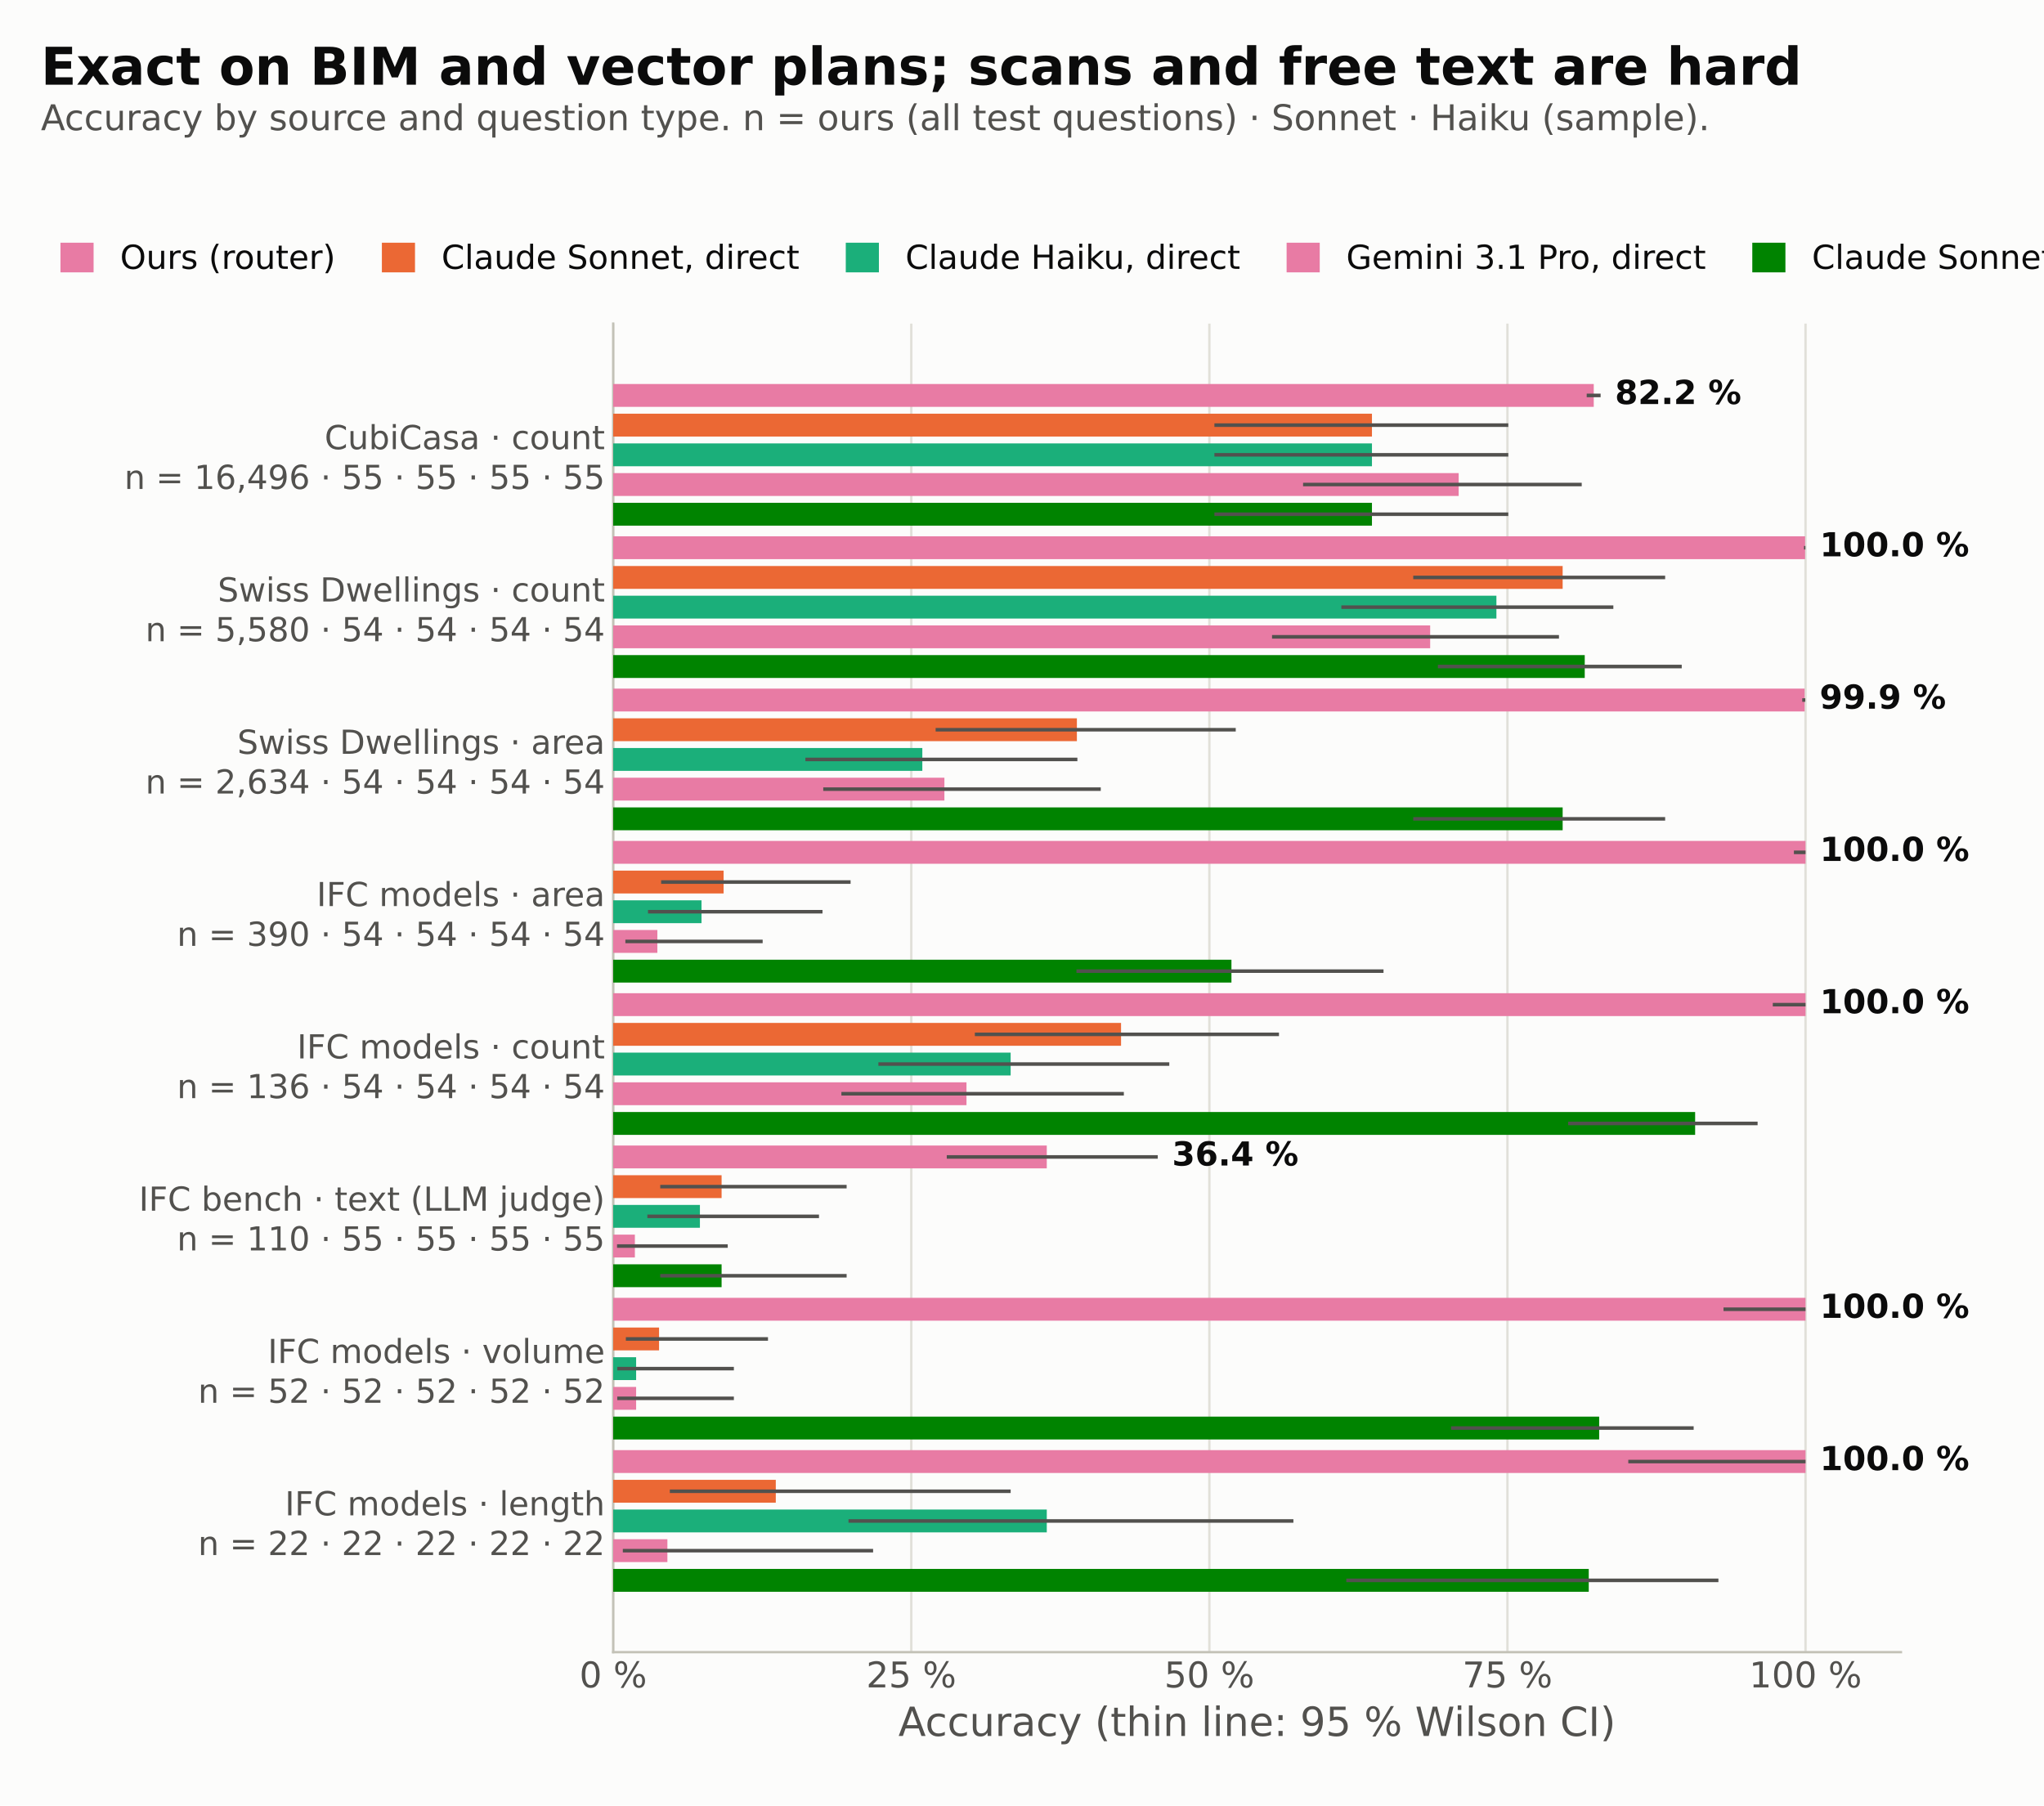
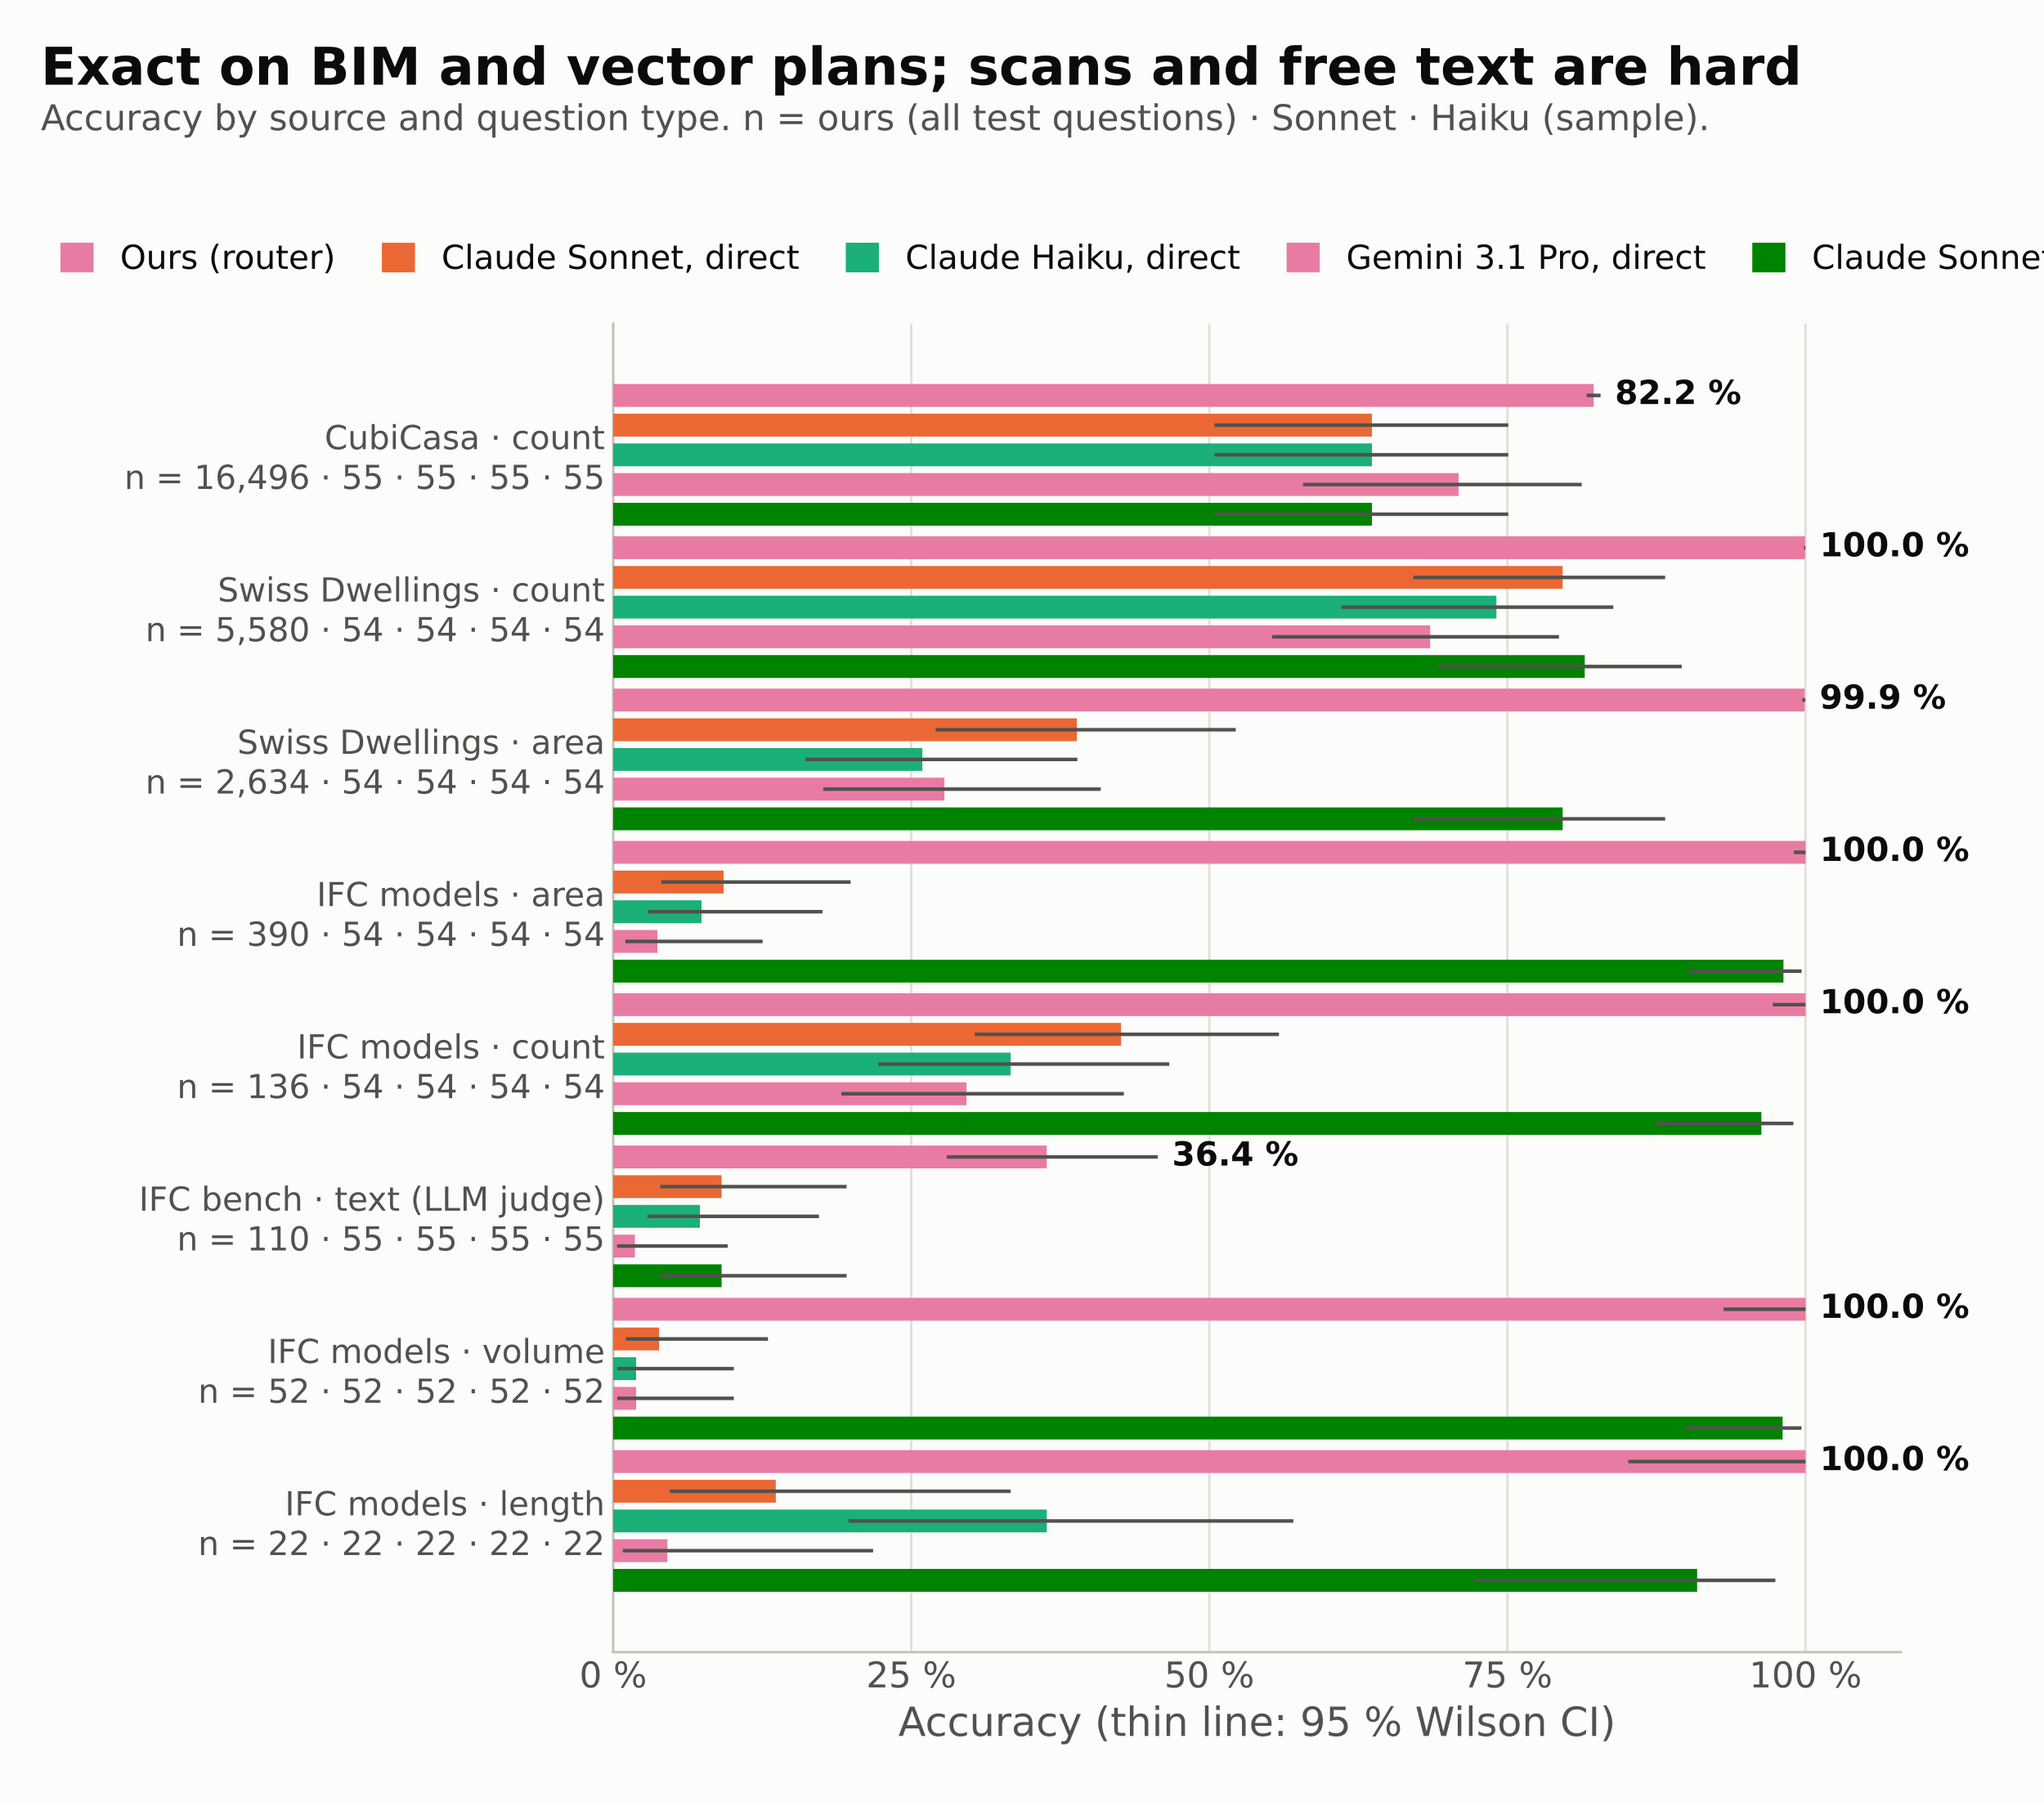
<svg xmlns="http://www.w3.org/2000/svg" width="864pt" height="763.2pt" viewBox="0 0 864 763.2" version="1.1">
  <defs>
    <style type="text/css">*{stroke-linejoin: round; stroke-linecap: butt}</style>
  </defs>
  <g id="figure_1">
    <g id="patch_1">
      <path d="M 0 763.2  L 864 763.2  L 864 0  L 0 0  z " style="fill: #fcfcfb" />
    </g>
    <g id="axes_1">
      <g id="patch_2">
        <path d="M 259.2 698.4  L 803.52 698.4  L 803.52 136.8  L 259.2 136.8  z " style="fill: #fcfcfb" />
      </g>
      <g id="matplotlib.axis_1">
        <g id="xtick_1">
          <g id="line2d_1">
-             <path d="M 259.2 698.4  L 259.2 136.8  " clip-path="url(#p98a0e7187b)" style="fill: none; stroke: #e1e0d9; stroke-linecap: square" />
+             <path d="M 259.2 698.4  L 259.2 136.8  " clip-path="url(#p15da23971a)" style="fill: none; stroke: #e1e0d9; stroke-linecap: square" />
          </g>
          <g id="line2d_2" />
          <g id="text_1">
            <text style="font-size: 15px; font-family: 'DejaVu Sans'; text-anchor: middle; fill: #52514e" x="259.2" y="713.296" transform="rotate(-0 259.2 713.2965)">0 %</text>
          </g>
        </g>
        <g id="xtick_2">
          <g id="line2d_3">
-             <path d="M 385.2 698.4  L 385.2 136.8  " clip-path="url(#p98a0e7187b)" style="fill: none; stroke: #e1e0d9; stroke-linecap: square" />
+             <path d="M 385.2 698.4  L 385.2 136.8  " clip-path="url(#p15da23971a)" style="fill: none; stroke: #e1e0d9; stroke-linecap: square" />
          </g>
          <g id="line2d_4" />
          <g id="text_2">
            <text style="font-size: 15px; font-family: 'DejaVu Sans'; text-anchor: middle; fill: #52514e" x="385.2" y="713.296" transform="rotate(-0 385.2 713.2965)">25 %</text>
          </g>
        </g>
        <g id="xtick_3">
          <g id="line2d_5">
-             <path d="M 511.2 698.4  L 511.2 136.8  " clip-path="url(#p98a0e7187b)" style="fill: none; stroke: #e1e0d9; stroke-linecap: square" />
+             <path d="M 511.2 698.4  L 511.2 136.8  " clip-path="url(#p15da23971a)" style="fill: none; stroke: #e1e0d9; stroke-linecap: square" />
          </g>
          <g id="line2d_6" />
          <g id="text_3">
            <text style="font-size: 15px; font-family: 'DejaVu Sans'; text-anchor: middle; fill: #52514e" x="511.2" y="713.296" transform="rotate(-0 511.2 713.2965)">50 %</text>
          </g>
        </g>
        <g id="xtick_4">
          <g id="line2d_7">
-             <path d="M 637.2 698.4  L 637.2 136.8  " clip-path="url(#p98a0e7187b)" style="fill: none; stroke: #e1e0d9; stroke-linecap: square" />
+             <path d="M 637.2 698.4  L 637.2 136.8  " clip-path="url(#p15da23971a)" style="fill: none; stroke: #e1e0d9; stroke-linecap: square" />
          </g>
          <g id="line2d_8" />
          <g id="text_4">
            <text style="font-size: 15px; font-family: 'DejaVu Sans'; text-anchor: middle; fill: #52514e" x="637.2" y="713.296" transform="rotate(-0 637.2 713.2965)">75 %</text>
          </g>
        </g>
        <g id="xtick_5">
          <g id="line2d_9">
-             <path d="M 763.2 698.4  L 763.2 136.8  " clip-path="url(#p98a0e7187b)" style="fill: none; stroke: #e1e0d9; stroke-linecap: square" />
+             <path d="M 763.2 698.4  L 763.2 136.8  " clip-path="url(#p15da23971a)" style="fill: none; stroke: #e1e0d9; stroke-linecap: square" />
          </g>
          <g id="line2d_10" />
          <g id="text_5">
            <text style="font-size: 15px; font-family: 'DejaVu Sans'; text-anchor: middle; fill: #52514e" x="763.2" y="713.296" transform="rotate(-0 763.2 713.2965)">100 %</text>
          </g>
        </g>
        <g id="text_6">
          <text style="font-size: 17px; font-family: 'DejaVu Sans'; text-anchor: middle; fill: #52514e" x="531.36" y="733.817" transform="rotate(-0 531.36 733.8173)">Accuracy (thin line: 95 % Wilson CI)</text>
        </g>
      </g>
      <g id="matplotlib.axis_2">
        <g id="ytick_1">
          <g id="line2d_11" />
          <g id="text_7">
            <text style="font-size: 14px; font-family: 'DejaVu Sans'; fill: #52514e" transform="translate(137.2009 189.8829)">CubiCasa · count</text>
            <text style="font-size: 14px; font-family: 'DejaVu Sans'; fill: #52514e" transform="translate(52.55781 206.6856)">n = 16,496 · 55 · 55 · 55 · 55</text>
          </g>
        </g>
        <g id="ytick_2">
          <g id="line2d_12" />
          <g id="text_8">
            <text style="font-size: 14px; font-family: 'DejaVu Sans'; fill: #52514e" transform="translate(92.02688 254.2644)">Swiss Dwellings · count</text>
            <text style="font-size: 14px; font-family: 'DejaVu Sans'; fill: #52514e" transform="translate(61.46531 271.0672)">n = 5,580 · 54 · 54 · 54 · 54</text>
          </g>
        </g>
        <g id="ytick_3">
          <g id="line2d_13" />
          <g id="text_9">
            <text style="font-size: 14px; font-family: 'DejaVu Sans'; fill: #52514e" transform="translate(100.3044 318.6459)">Swiss Dwellings · area</text>
            <text style="font-size: 14px; font-family: 'DejaVu Sans'; fill: #52514e" transform="translate(61.46531 335.4487)">n = 2,634 · 54 · 54 · 54 · 54</text>
          </g>
        </g>
        <g id="ytick_4">
          <g id="line2d_14" />
          <g id="text_10">
            <text style="font-size: 14px; font-family: 'DejaVu Sans'; fill: #52514e" transform="translate(133.8366 383.0275)">IFC models · area</text>
            <text style="font-size: 14px; font-family: 'DejaVu Sans'; fill: #52514e" transform="translate(74.82219 399.8302)">n = 390 · 54 · 54 · 54 · 54</text>
          </g>
        </g>
        <g id="ytick_5">
          <g id="line2d_15" />
          <g id="text_11">
            <text style="font-size: 14px; font-family: 'DejaVu Sans'; fill: #52514e" transform="translate(125.5591 447.409)">IFC models · count</text>
            <text style="font-size: 14px; font-family: 'DejaVu Sans'; fill: #52514e" transform="translate(74.82219 464.2117)">n = 136 · 54 · 54 · 54 · 54</text>
          </g>
        </g>
        <g id="ytick_6">
          <g id="line2d_16" />
          <g id="text_12">
            <text style="font-size: 14px; font-family: 'DejaVu Sans'; fill: #52514e" transform="translate(58.71125 511.7905)">IFC bench · text (LLM judge)</text>
            <text style="font-size: 14px; font-family: 'DejaVu Sans'; fill: #52514e" transform="translate(74.82219 528.5932)">n = 110 · 55 · 55 · 55 · 55</text>
          </g>
        </g>
        <g id="ytick_7">
          <g id="line2d_17" />
          <g id="text_13">
            <text style="font-size: 14px; font-family: 'DejaVu Sans'; fill: #52514e" transform="translate(113.1909 576.172)">IFC models · volume</text>
            <text style="font-size: 14px; font-family: 'DejaVu Sans'; fill: #52514e" transform="translate(83.72969 592.9748)">n = 52 · 52 · 52 · 52 · 52</text>
          </g>
        </g>
        <g id="ytick_8">
          <g id="line2d_18" />
          <g id="text_14">
            <text style="font-size: 14px; font-family: 'DejaVu Sans'; fill: #52514e" transform="translate(120.4316 640.5535)">IFC models · length</text>
            <text style="font-size: 14px; font-family: 'DejaVu Sans'; fill: #52514e" transform="translate(83.72969 657.3563)">n = 22 · 22 · 22 · 22 · 22</text>
          </g>
        </g>
      </g>
      <g id="patch_3">
        <path d="M 259.2 698.4  L 259.2 136.8  " style="fill: none; stroke: #c3c2b7; stroke-linejoin: miter; stroke-linecap: square" />
      </g>
      <g id="patch_4">
        <path d="M 259.2 698.4  L 803.52 698.4  " style="fill: none; stroke: #c3c2b7; stroke-linejoin: miter; stroke-linecap: square" />
      </g>
      <g id="patch_5">
-         <path d="M 259.2 171.985  L 673.68 171.985  L 673.68 162.327  L 259.2 162.327  z " clip-path="url(#p98a0e7187b)" style="fill: #e87ba4" />
+         <path d="M 259.2 171.985  L 673.68 171.985  L 673.68 162.327  L 259.2 162.327  z " clip-path="url(#p15da23971a)" style="fill: #e87ba4" />
      </g>
      <g id="text_15">
        <text style="font-weight: 700; font-size: 14px; font-family: 'DejaVu Sans'; text-anchor: start; fill: #0b0b0b" x="682.63" y="170.793" transform="rotate(-0 682.6297 170.7926)">82.2 %</text>
      </g>
      <g id="patch_6">
-         <path d="M 259.2 184.539  L 579.927 184.539  L 579.927 174.882  L 259.2 174.882  z " clip-path="url(#p98a0e7187b)" style="fill: #eb6834" />
+         <path d="M 259.2 184.539  L 579.927 184.539  L 579.927 174.882  L 259.2 174.882  z " clip-path="url(#p15da23971a)" style="fill: #eb6834" />
      </g>
      <g id="patch_7">
-         <path d="M 259.2 197.093  L 579.927 197.093  L 579.927 187.436  L 259.2 187.436  z " clip-path="url(#p98a0e7187b)" style="fill: #1baf7a" />
+         <path d="M 259.2 197.093  L 579.927 197.093  L 579.927 187.436  L 259.2 187.436  z " clip-path="url(#p15da23971a)" style="fill: #1baf7a" />
      </g>
      <g id="patch_8">
-         <path d="M 259.2 209.648  L 616.582 209.648  L 616.582 199.99  L 259.2 199.99  z " clip-path="url(#p98a0e7187b)" style="fill: #e87ba4" />
+         <path d="M 259.2 209.648  L 616.582 209.648  L 616.582 199.99  L 259.2 199.99  z " clip-path="url(#p15da23971a)" style="fill: #e87ba4" />
      </g>
      <g id="patch_9">
-         <path d="M 259.2 222.202  L 579.927 222.202  L 579.927 212.545  L 259.2 212.545  z " clip-path="url(#p98a0e7187b)" style="fill: #008300" />
+         <path d="M 259.2 222.202  L 579.927 222.202  L 579.927 212.545  L 259.2 212.545  z " clip-path="url(#p15da23971a)" style="fill: #008300" />
      </g>
      <g id="patch_10">
-         <path d="M 259.2 236.366  L 763.019 236.366  L 763.019 226.709  L 259.2 226.709  z " clip-path="url(#p98a0e7187b)" style="fill: #e87ba4" />
+         <path d="M 259.2 236.366  L 763.019 236.366  L 763.019 226.709  L 259.2 226.709  z " clip-path="url(#p15da23971a)" style="fill: #e87ba4" />
      </g>
      <g id="text_16">
        <text style="font-weight: 700; font-size: 14px; font-family: 'DejaVu Sans'; text-anchor: start; fill: #0b0b0b" x="769.198" y="235.174" transform="rotate(-0 769.1985 235.1741)">100.0 %</text>
      </g>
      <g id="patch_11">
-         <path d="M 259.2 248.92  L 660.533 248.92  L 660.533 239.263  L 259.2 239.263  z " clip-path="url(#p98a0e7187b)" style="fill: #eb6834" />
+         <path d="M 259.2 248.92  L 660.533 248.92  L 660.533 239.263  L 259.2 239.263  z " clip-path="url(#p15da23971a)" style="fill: #eb6834" />
      </g>
      <g id="patch_12">
-         <path d="M 259.2 261.475  L 632.533 261.475  L 632.533 251.818  L 259.2 251.818  z " clip-path="url(#p98a0e7187b)" style="fill: #1baf7a" />
+         <path d="M 259.2 261.475  L 632.533 261.475  L 632.533 251.818  L 259.2 251.818  z " clip-path="url(#p15da23971a)" style="fill: #1baf7a" />
      </g>
      <g id="patch_13">
-         <path d="M 259.2 274.029  L 604.533 274.029  L 604.533 264.372  L 259.2 264.372  z " clip-path="url(#p98a0e7187b)" style="fill: #e87ba4" />
+         <path d="M 259.2 274.029  L 604.533 274.029  L 604.533 264.372  L 259.2 264.372  z " clip-path="url(#p15da23971a)" style="fill: #e87ba4" />
      </g>
      <g id="patch_14">
-         <path d="M 259.2 286.584  L 669.867 286.584  L 669.867 276.926  L 259.2 276.926  z " clip-path="url(#p98a0e7187b)" style="fill: #008300" />
+         <path d="M 259.2 286.584  L 669.867 286.584  L 669.867 276.926  L 259.2 276.926  z " clip-path="url(#p15da23971a)" style="fill: #008300" />
      </g>
      <g id="patch_15">
-         <path d="M 259.2 300.748  L 762.817 300.748  L 762.817 291.09  L 259.2 291.09  z " clip-path="url(#p98a0e7187b)" style="fill: #e87ba4" />
+         <path d="M 259.2 300.748  L 762.817 300.748  L 762.817 291.09  L 259.2 291.09  z " clip-path="url(#p15da23971a)" style="fill: #e87ba4" />
      </g>
      <g id="text_17">
        <text style="font-weight: 700; font-size: 14px; font-family: 'DejaVu Sans'; text-anchor: start; fill: #0b0b0b" x="769.143" y="299.556" transform="rotate(-0 769.143 299.5556)">99.9 %</text>
      </g>
      <g id="patch_16">
-         <path d="M 259.2 313.302  L 455.2 313.302  L 455.2 303.645  L 259.2 303.645  z " clip-path="url(#p98a0e7187b)" style="fill: #eb6834" />
+         <path d="M 259.2 313.302  L 455.2 313.302  L 455.2 303.645  L 259.2 303.645  z " clip-path="url(#p15da23971a)" style="fill: #eb6834" />
      </g>
      <g id="patch_17">
-         <path d="M 259.2 325.856  L 389.867 325.856  L 389.867 316.199  L 259.2 316.199  z " clip-path="url(#p98a0e7187b)" style="fill: #1baf7a" />
+         <path d="M 259.2 325.856  L 389.867 325.856  L 389.867 316.199  L 259.2 316.199  z " clip-path="url(#p15da23971a)" style="fill: #1baf7a" />
      </g>
      <g id="patch_18">
-         <path d="M 259.2 338.411  L 399.2 338.411  L 399.2 328.754  L 259.2 328.754  z " clip-path="url(#p98a0e7187b)" style="fill: #e87ba4" />
+         <path d="M 259.2 338.411  L 399.2 338.411  L 399.2 328.754  L 259.2 328.754  z " clip-path="url(#p15da23971a)" style="fill: #e87ba4" />
      </g>
      <g id="patch_19">
-         <path d="M 259.2 350.965  L 660.533 350.965  L 660.533 341.308  L 259.2 341.308  z " clip-path="url(#p98a0e7187b)" style="fill: #008300" />
+         <path d="M 259.2 350.965  L 660.533 350.965  L 660.533 341.308  L 259.2 341.308  z " clip-path="url(#p15da23971a)" style="fill: #008300" />
      </g>
      <g id="patch_20">
-         <path d="M 259.2 365.129  L 763.2 365.129  L 763.2 355.472  L 259.2 355.472  z " clip-path="url(#p98a0e7187b)" style="fill: #e87ba4" />
+         <path d="M 259.2 365.129  L 763.2 365.129  L 763.2 355.472  L 259.2 355.472  z " clip-path="url(#p15da23971a)" style="fill: #e87ba4" />
      </g>
      <g id="text_18">
        <text style="font-weight: 700; font-size: 14px; font-family: 'DejaVu Sans'; text-anchor: start; fill: #0b0b0b" x="769.248" y="363.937" transform="rotate(-0 769.248 363.9372)">100.0 %</text>
      </g>
      <g id="patch_21">
-         <path d="M 259.2 377.683  L 305.867 377.683  L 305.867 368.026  L 259.2 368.026  z " clip-path="url(#p98a0e7187b)" style="fill: #eb6834" />
+         <path d="M 259.2 377.683  L 305.867 377.683  L 305.867 368.026  L 259.2 368.026  z " clip-path="url(#p15da23971a)" style="fill: #eb6834" />
      </g>
      <g id="patch_22">
-         <path d="M 259.2 390.238  L 296.533 390.238  L 296.533 380.581  L 259.2 380.581  z " clip-path="url(#p98a0e7187b)" style="fill: #1baf7a" />
+         <path d="M 259.2 390.238  L 296.533 390.238  L 296.533 380.581  L 259.2 380.581  z " clip-path="url(#p15da23971a)" style="fill: #1baf7a" />
      </g>
      <g id="patch_23">
-         <path d="M 259.2 402.792  L 277.867 402.792  L 277.867 393.135  L 259.2 393.135  z " clip-path="url(#p98a0e7187b)" style="fill: #e87ba4" />
+         <path d="M 259.2 402.792  L 277.867 402.792  L 277.867 393.135  L 259.2 393.135  z " clip-path="url(#p15da23971a)" style="fill: #e87ba4" />
      </g>
      <g id="patch_24">
-         <path d="M 259.2 415.347  L 520.533 415.347  L 520.533 405.689  L 259.2 405.689  z " clip-path="url(#p98a0e7187b)" style="fill: #008300" />
+         <path d="M 259.2 415.347  L 753.867 415.347  L 753.867 405.689  L 259.2 405.689  z " clip-path="url(#p15da23971a)" style="fill: #008300" />
      </g>
      <g id="patch_25">
-         <path d="M 259.2 429.511  L 763.2 429.511  L 763.2 419.853  L 259.2 419.853  z " clip-path="url(#p98a0e7187b)" style="fill: #e87ba4" />
+         <path d="M 259.2 429.511  L 763.2 429.511  L 763.2 419.853  L 259.2 419.853  z " clip-path="url(#p15da23971a)" style="fill: #e87ba4" />
      </g>
      <g id="text_19">
        <text style="font-weight: 700; font-size: 14px; font-family: 'DejaVu Sans'; text-anchor: start; fill: #0b0b0b" x="769.248" y="428.319" transform="rotate(-0 769.248 428.3187)">100.0 %</text>
      </g>
      <g id="patch_26">
-         <path d="M 259.2 442.065  L 473.867 442.065  L 473.867 432.408  L 259.2 432.408  z " clip-path="url(#p98a0e7187b)" style="fill: #eb6834" />
+         <path d="M 259.2 442.065  L 473.867 442.065  L 473.867 432.408  L 259.2 432.408  z " clip-path="url(#p15da23971a)" style="fill: #eb6834" />
      </g>
      <g id="patch_27">
-         <path d="M 259.2 454.619  L 427.2 454.619  L 427.2 444.962  L 259.2 444.962  z " clip-path="url(#p98a0e7187b)" style="fill: #1baf7a" />
+         <path d="M 259.2 454.619  L 427.2 454.619  L 427.2 444.962  L 259.2 444.962  z " clip-path="url(#p15da23971a)" style="fill: #1baf7a" />
      </g>
      <g id="patch_28">
-         <path d="M 259.2 467.174  L 408.533 467.174  L 408.533 457.517  L 259.2 457.517  z " clip-path="url(#p98a0e7187b)" style="fill: #e87ba4" />
+         <path d="M 259.2 467.174  L 408.533 467.174  L 408.533 457.517  L 259.2 457.517  z " clip-path="url(#p15da23971a)" style="fill: #e87ba4" />
      </g>
      <g id="patch_29">
-         <path d="M 259.2 479.728  L 716.533 479.728  L 716.533 470.071  L 259.2 470.071  z " clip-path="url(#p98a0e7187b)" style="fill: #008300" />
+         <path d="M 259.2 479.728  L 744.533 479.728  L 744.533 470.071  L 259.2 470.071  z " clip-path="url(#p15da23971a)" style="fill: #008300" />
      </g>
      <g id="patch_30">
-         <path d="M 259.2 493.892  L 442.473 493.892  L 442.473 484.235  L 259.2 484.235  z " clip-path="url(#p98a0e7187b)" style="fill: #e87ba4" />
+         <path d="M 259.2 493.892  L 442.473 493.892  L 442.473 484.235  L 259.2 484.235  z " clip-path="url(#p15da23971a)" style="fill: #e87ba4" />
      </g>
      <g id="text_20">
        <text style="font-weight: 700; font-size: 14px; font-family: 'DejaVu Sans'; text-anchor: start; fill: #0b0b0b" x="495.437" y="492.7" transform="rotate(-0 495.4366 492.7002)">36.4 %</text>
      </g>
      <g id="patch_31">
-         <path d="M 259.2 506.446  L 305.018 506.446  L 305.018 496.789  L 259.2 496.789  z " clip-path="url(#p98a0e7187b)" style="fill: #eb6834" />
+         <path d="M 259.2 506.446  L 305.018 506.446  L 305.018 496.789  L 259.2 496.789  z " clip-path="url(#p15da23971a)" style="fill: #eb6834" />
      </g>
      <g id="patch_32">
-         <path d="M 259.2 519.001  L 295.855 519.001  L 295.855 509.344  L 259.2 509.344  z " clip-path="url(#p98a0e7187b)" style="fill: #1baf7a" />
+         <path d="M 259.2 519.001  L 295.855 519.001  L 295.855 509.344  L 259.2 509.344  z " clip-path="url(#p15da23971a)" style="fill: #1baf7a" />
      </g>
      <g id="patch_33">
-         <path d="M 259.2 531.555  L 268.364 531.555  L 268.364 521.898  L 259.2 521.898  z " clip-path="url(#p98a0e7187b)" style="fill: #e87ba4" />
+         <path d="M 259.2 531.555  L 268.364 531.555  L 268.364 521.898  L 259.2 521.898  z " clip-path="url(#p15da23971a)" style="fill: #e87ba4" />
      </g>
      <g id="patch_34">
-         <path d="M 259.2 544.11  L 305.018 544.11  L 305.018 534.452  L 259.2 534.452  z " clip-path="url(#p98a0e7187b)" style="fill: #008300" />
+         <path d="M 259.2 544.11  L 305.018 544.11  L 305.018 534.452  L 259.2 534.452  z " clip-path="url(#p15da23971a)" style="fill: #008300" />
      </g>
      <g id="patch_35">
-         <path d="M 259.2 558.274  L 763.2 558.274  L 763.2 548.616  L 259.2 548.616  z " clip-path="url(#p98a0e7187b)" style="fill: #e87ba4" />
+         <path d="M 259.2 558.274  L 763.2 558.274  L 763.2 548.616  L 259.2 548.616  z " clip-path="url(#p15da23971a)" style="fill: #e87ba4" />
      </g>
      <g id="text_21">
        <text style="font-weight: 700; font-size: 14px; font-family: 'DejaVu Sans'; text-anchor: start; fill: #0b0b0b" x="769.248" y="557.082" transform="rotate(-0 769.248 557.0817)">100.0 %</text>
      </g>
      <g id="patch_36">
-         <path d="M 259.2 570.828  L 278.585 570.828  L 278.585 561.171  L 259.2 561.171  z " clip-path="url(#p98a0e7187b)" style="fill: #eb6834" />
+         <path d="M 259.2 570.828  L 278.585 570.828  L 278.585 561.171  L 259.2 561.171  z " clip-path="url(#p15da23971a)" style="fill: #eb6834" />
      </g>
      <g id="patch_37">
-         <path d="M 259.2 583.382  L 268.892 583.382  L 268.892 573.725  L 259.2 573.725  z " clip-path="url(#p98a0e7187b)" style="fill: #1baf7a" />
+         <path d="M 259.2 583.382  L 268.892 583.382  L 268.892 573.725  L 259.2 573.725  z " clip-path="url(#p15da23971a)" style="fill: #1baf7a" />
      </g>
      <g id="patch_38">
-         <path d="M 259.2 595.937  L 268.892 595.937  L 268.892 586.28  L 259.2 586.28  z " clip-path="url(#p98a0e7187b)" style="fill: #e87ba4" />
+         <path d="M 259.2 595.937  L 268.892 595.937  L 268.892 586.28  L 259.2 586.28  z " clip-path="url(#p15da23971a)" style="fill: #e87ba4" />
      </g>
      <g id="patch_39">
-         <path d="M 259.2 608.491  L 675.969 608.491  L 675.969 598.834  L 259.2 598.834  z " clip-path="url(#p98a0e7187b)" style="fill: #008300" />
+         <path d="M 259.2 608.491  L 753.508 608.491  L 753.508 598.834  L 259.2 598.834  z " clip-path="url(#p15da23971a)" style="fill: #008300" />
      </g>
      <g id="patch_40">
-         <path d="M 259.2 622.655  L 763.2 622.655  L 763.2 612.998  L 259.2 612.998  z " clip-path="url(#p98a0e7187b)" style="fill: #e87ba4" />
+         <path d="M 259.2 622.655  L 763.2 622.655  L 763.2 612.998  L 259.2 612.998  z " clip-path="url(#p15da23971a)" style="fill: #e87ba4" />
      </g>
      <g id="text_22">
        <text style="font-weight: 700; font-size: 14px; font-family: 'DejaVu Sans'; text-anchor: start; fill: #0b0b0b" x="769.248" y="621.463" transform="rotate(-0 769.248 621.4632)">100.0 %</text>
      </g>
      <g id="patch_41">
-         <path d="M 259.2 635.21  L 327.927 635.21  L 327.927 625.552  L 259.2 625.552  z " clip-path="url(#p98a0e7187b)" style="fill: #eb6834" />
+         <path d="M 259.2 635.21  L 327.927 635.21  L 327.927 625.552  L 259.2 625.552  z " clip-path="url(#p15da23971a)" style="fill: #eb6834" />
      </g>
      <g id="patch_42">
-         <path d="M 259.2 647.764  L 442.473 647.764  L 442.473 638.107  L 259.2 638.107  z " clip-path="url(#p98a0e7187b)" style="fill: #1baf7a" />
+         <path d="M 259.2 647.764  L 442.473 647.764  L 442.473 638.107  L 259.2 638.107  z " clip-path="url(#p15da23971a)" style="fill: #1baf7a" />
      </g>
      <g id="patch_43">
-         <path d="M 259.2 660.318  L 282.109 660.318  L 282.109 650.661  L 259.2 650.661  z " clip-path="url(#p98a0e7187b)" style="fill: #e87ba4" />
+         <path d="M 259.2 660.318  L 282.109 660.318  L 282.109 650.661  L 259.2 650.661  z " clip-path="url(#p15da23971a)" style="fill: #e87ba4" />
      </g>
      <g id="patch_44">
-         <path d="M 259.2 672.873  L 671.564 672.873  L 671.564 663.215  L 259.2 663.215  z " clip-path="url(#p98a0e7187b)" style="fill: #008300" />
+         <path d="M 259.2 672.873  L 717.382 672.873  L 717.382 663.215  L 259.2 663.215  z " clip-path="url(#p15da23971a)" style="fill: #008300" />
      </g>
      <g id="line2d_19">
-         <path d="M 670.703 167.156  L 676.582 167.156  " clip-path="url(#p98a0e7187b)" style="fill: none; stroke: #52514e; stroke-width: 1.5" />
+         <path d="M 670.703 167.156  L 676.582 167.156  " clip-path="url(#p15da23971a)" style="fill: none; stroke: #52514e; stroke-width: 1.5" />
      </g>
      <g id="line2d_20">
-         <path d="M 513.331 179.71  L 637.55 179.71  " clip-path="url(#p98a0e7187b)" style="fill: none; stroke: #52514e; stroke-width: 1.5" />
+         <path d="M 513.331 179.71  L 637.55 179.71  " clip-path="url(#p15da23971a)" style="fill: none; stroke: #52514e; stroke-width: 1.5" />
      </g>
      <g id="line2d_21">
-         <path d="M 513.331 192.265  L 637.55 192.265  " clip-path="url(#p98a0e7187b)" style="fill: none; stroke: #52514e; stroke-width: 1.5" />
+         <path d="M 513.331 192.265  L 637.55 192.265  " clip-path="url(#p15da23971a)" style="fill: none; stroke: #52514e; stroke-width: 1.5" />
      </g>
      <g id="line2d_22">
-         <path d="M 550.811 204.819  L 668.593 204.819  " clip-path="url(#p98a0e7187b)" style="fill: none; stroke: #52514e; stroke-width: 1.5" />
+         <path d="M 550.811 204.819  L 668.593 204.819  " clip-path="url(#p15da23971a)" style="fill: none; stroke: #52514e; stroke-width: 1.5" />
      </g>
      <g id="line2d_23">
-         <path d="M 513.331 217.373  L 637.55 217.373  " clip-path="url(#p98a0e7187b)" style="fill: none; stroke: #52514e; stroke-width: 1.5" />
+         <path d="M 513.331 217.373  L 637.55 217.373  " clip-path="url(#p15da23971a)" style="fill: none; stroke: #52514e; stroke-width: 1.5" />
      </g>
      <g id="line2d_24">
-         <path d="M 762.542 231.537  L 763.15 231.537  " clip-path="url(#p98a0e7187b)" style="fill: none; stroke: #52514e; stroke-width: 1.5" />
+         <path d="M 762.542 231.537  L 763.15 231.537  " clip-path="url(#p15da23971a)" style="fill: none; stroke: #52514e; stroke-width: 1.5" />
      </g>
      <g id="line2d_25">
-         <path d="M 597.372 244.092  L 703.859 244.092  " clip-path="url(#p98a0e7187b)" style="fill: none; stroke: #52514e; stroke-width: 1.5" />
+         <path d="M 597.372 244.092  L 703.859 244.092  " clip-path="url(#p15da23971a)" style="fill: none; stroke: #52514e; stroke-width: 1.5" />
      </g>
      <g id="line2d_26">
-         <path d="M 566.988 256.646  L 681.962 256.646  " clip-path="url(#p98a0e7187b)" style="fill: none; stroke: #52514e; stroke-width: 1.5" />
+         <path d="M 566.988 256.646  L 681.962 256.646  " clip-path="url(#p15da23971a)" style="fill: none; stroke: #52514e; stroke-width: 1.5" />
      </g>
      <g id="line2d_27">
-         <path d="M 537.693 269.201  L 658.976 269.201  " clip-path="url(#p98a0e7187b)" style="fill: none; stroke: #52514e; stroke-width: 1.5" />
+         <path d="M 537.693 269.201  L 658.976 269.201  " clip-path="url(#p15da23971a)" style="fill: none; stroke: #52514e; stroke-width: 1.5" />
      </g>
      <g id="line2d_28">
-         <path d="M 607.787 281.755  L 710.871 281.755  " clip-path="url(#p98a0e7187b)" style="fill: none; stroke: #52514e; stroke-width: 1.5" />
+         <path d="M 607.787 281.755  L 710.871 281.755  " clip-path="url(#p15da23971a)" style="fill: none; stroke: #52514e; stroke-width: 1.5" />
      </g>
      <g id="line2d_29">
-         <path d="M 761.807 295.919  L 763.095 295.919  " clip-path="url(#p98a0e7187b)" style="fill: none; stroke: #52514e; stroke-width: 1.5" />
+         <path d="M 761.807 295.919  L 763.095 295.919  " clip-path="url(#p15da23971a)" style="fill: none; stroke: #52514e; stroke-width: 1.5" />
      </g>
      <g id="line2d_30">
-         <path d="M 395.491 308.473  L 522.347 308.473  " clip-path="url(#p98a0e7187b)" style="fill: none; stroke: #52514e; stroke-width: 1.5" />
+         <path d="M 395.491 308.473  L 522.347 308.473  " clip-path="url(#p15da23971a)" style="fill: none; stroke: #52514e; stroke-width: 1.5" />
      </g>
      <g id="line2d_31">
-         <path d="M 340.438 321.028  L 455.412 321.028  " clip-path="url(#p98a0e7187b)" style="fill: none; stroke: #52514e; stroke-width: 1.5" />
+         <path d="M 340.438 321.028  L 455.412 321.028  " clip-path="url(#p15da23971a)" style="fill: none; stroke: #52514e; stroke-width: 1.5" />
      </g>
      <g id="line2d_32">
-         <path d="M 347.989 333.582  L 465.288 333.582  " clip-path="url(#p98a0e7187b)" style="fill: none; stroke: #52514e; stroke-width: 1.5" />
+         <path d="M 347.989 333.582  L 465.288 333.582  " clip-path="url(#p15da23971a)" style="fill: none; stroke: #52514e; stroke-width: 1.5" />
      </g>
      <g id="line2d_33">
-         <path d="M 597.372 346.137  L 703.859 346.137  " clip-path="url(#p98a0e7187b)" style="fill: none; stroke: #52514e; stroke-width: 1.5" />
+         <path d="M 597.372 346.137  L 703.859 346.137  " clip-path="url(#p15da23971a)" style="fill: none; stroke: #52514e; stroke-width: 1.5" />
      </g>
      <g id="line2d_34">
-         <path d="M 758.284 360.3  L 763.2 360.3  " clip-path="url(#p98a0e7187b)" style="fill: none; stroke: #52514e; stroke-width: 1.5" />
+         <path d="M 758.284 360.3  L 763.2 360.3  " clip-path="url(#p15da23971a)" style="fill: none; stroke: #52514e; stroke-width: 1.5" />
      </g>
      <g id="line2d_35">
-         <path d="M 279.461 372.855  L 359.546 372.855  " clip-path="url(#p98a0e7187b)" style="fill: none; stroke: #52514e; stroke-width: 1.5" />
+         <path d="M 279.461 372.855  L 359.546 372.855  " clip-path="url(#p15da23971a)" style="fill: none; stroke: #52514e; stroke-width: 1.5" />
      </g>
      <g id="line2d_36">
-         <path d="M 273.907 385.409  L 347.673 385.409  " clip-path="url(#p98a0e7187b)" style="fill: none; stroke: #52514e; stroke-width: 1.5" />
+         <path d="M 273.907 385.409  L 347.673 385.409  " clip-path="url(#p15da23971a)" style="fill: none; stroke: #52514e; stroke-width: 1.5" />
      </g>
      <g id="line2d_37">
-         <path d="M 264.349 397.964  L 322.377 397.964  " clip-path="url(#p98a0e7187b)" style="fill: none; stroke: #52514e; stroke-width: 1.5" />
+         <path d="M 264.349 397.964  L 322.377 397.964  " clip-path="url(#p15da23971a)" style="fill: none; stroke: #52514e; stroke-width: 1.5" />
      </g>
      <g id="line2d_38">
-         <path d="M 455.013 410.518  L 584.814 410.518  " clip-path="url(#p98a0e7187b)" style="fill: none; stroke: #52514e; stroke-width: 1.5" />
+         <path d="M 713.952 410.518  L 761.549 410.518  " clip-path="url(#p15da23971a)" style="fill: none; stroke: #52514e; stroke-width: 1.5" />
      </g>
      <g id="line2d_39">
-         <path d="M 749.355 424.682  L 763.2 424.682  " clip-path="url(#p98a0e7187b)" style="fill: none; stroke: #52514e; stroke-width: 1.5" />
+         <path d="M 749.355 424.682  L 763.2 424.682  " clip-path="url(#p15da23971a)" style="fill: none; stroke: #52514e; stroke-width: 1.5" />
      </g>
      <g id="line2d_40">
-         <path d="M 412.072 437.236  L 540.62 437.236  " clip-path="url(#p98a0e7187b)" style="fill: none; stroke: #52514e; stroke-width: 1.5" />
+         <path d="M 412.072 437.236  L 540.62 437.236  " clip-path="url(#p15da23971a)" style="fill: none; stroke: #52514e; stroke-width: 1.5" />
      </g>
      <g id="line2d_41">
-         <path d="M 371.297 449.791  L 494.261 449.791  " clip-path="url(#p98a0e7187b)" style="fill: none; stroke: #52514e; stroke-width: 1.5" />
+         <path d="M 371.297 449.791  L 494.261 449.791  " clip-path="url(#p15da23971a)" style="fill: none; stroke: #52514e; stroke-width: 1.5" />
      </g>
      <g id="line2d_42">
-         <path d="M 355.653 462.345  L 475.051 462.345  " clip-path="url(#p98a0e7187b)" style="fill: none; stroke: #52514e; stroke-width: 1.5" />
+         <path d="M 355.653 462.345  L 475.051 462.345  " clip-path="url(#p15da23971a)" style="fill: none; stroke: #52514e; stroke-width: 1.5" />
      </g>
      <g id="line2d_43">
-         <path d="M 662.854 474.9  L 742.939 474.9  " clip-path="url(#p98a0e7187b)" style="fill: none; stroke: #52514e; stroke-width: 1.5" />
+         <path d="M 700.023 474.9  L 758.051 474.9  " clip-path="url(#p15da23971a)" style="fill: none; stroke: #52514e; stroke-width: 1.5" />
      </g>
      <g id="line2d_44">
-         <path d="M 400.195 489.063  L 489.389 489.063  " clip-path="url(#p98a0e7187b)" style="fill: none; stroke: #52514e; stroke-width: 1.5" />
+         <path d="M 400.195 489.063  L 489.389 489.063  " clip-path="url(#p15da23971a)" style="fill: none; stroke: #52514e; stroke-width: 1.5" />
      </g>
      <g id="line2d_45">
-         <path d="M 279.087 501.618  L 357.871 501.618  " clip-path="url(#p98a0e7187b)" style="fill: none; stroke: #52514e; stroke-width: 1.5" />
+         <path d="M 279.087 501.618  L 357.871 501.618  " clip-path="url(#p15da23971a)" style="fill: none; stroke: #52514e; stroke-width: 1.5" />
      </g>
      <g id="line2d_46">
-         <path d="M 273.637 514.172  L 346.19 514.172  " clip-path="url(#p98a0e7187b)" style="fill: none; stroke: #52514e; stroke-width: 1.5" />
+         <path d="M 273.637 514.172  L 346.19 514.172  " clip-path="url(#p15da23971a)" style="fill: none; stroke: #52514e; stroke-width: 1.5" />
      </g>
      <g id="line2d_47">
-         <path d="M 260.821 526.727  L 307.613 526.727  " clip-path="url(#p98a0e7187b)" style="fill: none; stroke: #52514e; stroke-width: 1.5" />
+         <path d="M 260.821 526.727  L 307.613 526.727  " clip-path="url(#p15da23971a)" style="fill: none; stroke: #52514e; stroke-width: 1.5" />
      </g>
      <g id="line2d_48">
-         <path d="M 279.087 539.281  L 357.871 539.281  " clip-path="url(#p98a0e7187b)" style="fill: none; stroke: #52514e; stroke-width: 1.5" />
+         <path d="M 279.087 539.281  L 357.871 539.281  " clip-path="url(#p15da23971a)" style="fill: none; stroke: #52514e; stroke-width: 1.5" />
      </g>
      <g id="line2d_49">
-         <path d="M 728.529 553.445  L 763.2 553.445  " clip-path="url(#p98a0e7187b)" style="fill: none; stroke: #52514e; stroke-width: 1.5" />
+         <path d="M 728.529 553.445  L 763.2 553.445  " clip-path="url(#p15da23971a)" style="fill: none; stroke: #52514e; stroke-width: 1.5" />
      </g>
      <g id="line2d_50">
-         <path d="M 264.548 565.999  L 324.625 565.999  " clip-path="url(#p98a0e7187b)" style="fill: none; stroke: #52514e; stroke-width: 1.5" />
+         <path d="M 264.548 565.999  L 324.625 565.999  " clip-path="url(#p15da23971a)" style="fill: none; stroke: #52514e; stroke-width: 1.5" />
      </g>
      <g id="line2d_51">
-         <path d="M 260.915 578.554  L 310.207 578.554  " clip-path="url(#p98a0e7187b)" style="fill: none; stroke: #52514e; stroke-width: 1.5" />
+         <path d="M 260.915 578.554  L 310.207 578.554  " clip-path="url(#p15da23971a)" style="fill: none; stroke: #52514e; stroke-width: 1.5" />
      </g>
      <g id="line2d_52">
-         <path d="M 260.915 591.108  L 310.207 591.108  " clip-path="url(#p98a0e7187b)" style="fill: none; stroke: #52514e; stroke-width: 1.5" />
+         <path d="M 260.915 591.108  L 310.207 591.108  " clip-path="url(#p15da23971a)" style="fill: none; stroke: #52514e; stroke-width: 1.5" />
      </g>
      <g id="line2d_53">
-         <path d="M 613.356 603.663  L 715.912 603.663  " clip-path="url(#p98a0e7187b)" style="fill: none; stroke: #52514e; stroke-width: 1.5" />
+         <path d="M 712.193 603.663  L 761.485 603.663  " clip-path="url(#p15da23971a)" style="fill: none; stroke: #52514e; stroke-width: 1.5" />
      </g>
      <g id="line2d_54">
-         <path d="M 688.278 617.827  L 763.2 617.827  " clip-path="url(#p98a0e7187b)" style="fill: none; stroke: #52514e; stroke-width: 1.5" />
+         <path d="M 688.278 617.827  L 763.2 617.827  " clip-path="url(#p15da23971a)" style="fill: none; stroke: #52514e; stroke-width: 1.5" />
      </g>
      <g id="line2d_55">
-         <path d="M 283.135 630.381  L 427.208 630.381  " clip-path="url(#p98a0e7187b)" style="fill: none; stroke: #52514e; stroke-width: 1.5" />
+         <path d="M 283.135 630.381  L 427.208 630.381  " clip-path="url(#p15da23971a)" style="fill: none; stroke: #52514e; stroke-width: 1.5" />
      </g>
      <g id="line2d_56">
-         <path d="M 358.655 642.935  L 546.723 642.935  " clip-path="url(#p98a0e7187b)" style="fill: none; stroke: #52514e; stroke-width: 1.5" />
+         <path d="M 358.655 642.935  L 546.723 642.935  " clip-path="url(#p15da23971a)" style="fill: none; stroke: #52514e; stroke-width: 1.5" />
      </g>
      <g id="line2d_57">
-         <path d="M 263.267 655.49  L 369.062 655.49  " clip-path="url(#p98a0e7187b)" style="fill: none; stroke: #52514e; stroke-width: 1.5" />
+         <path d="M 263.267 655.49  L 369.062 655.49  " clip-path="url(#p15da23971a)" style="fill: none; stroke: #52514e; stroke-width: 1.5" />
      </g>
      <g id="line2d_58">
-         <path d="M 569.076 668.044  L 726.373 668.044  " clip-path="url(#p98a0e7187b)" style="fill: none; stroke: #52514e; stroke-width: 1.5" />
+         <path d="M 623.013 668.044  L 750.451 668.044  " clip-path="url(#p15da23971a)" style="fill: none; stroke: #52514e; stroke-width: 1.5" />
      </g>
    </g>
    <g id="text_23">
      <text style="font-weight: 700; font-size: 22px; font-family: 'DejaVu Sans'; text-anchor: start; fill: #0b0b0b" x="17.28" y="35.797" transform="rotate(-0 17.28 35.79656)">Exact on BIM and vector plans; scans and free text are hard</text>
    </g>
    <g id="text_24">
      <text style="font-size: 15px; font-family: 'DejaVu Sans'; text-anchor: start; fill: #52514e" x="17.28" y="55.03" transform="rotate(-0 17.28 55.02966)">Accuracy by source and question type. n = ours (all test questions) · Sonnet · Haiku (sample).</text>
    </g>
    <g id="legend_1">
      <g id="patch_45">
        <path d="M 25.56 115.13  L 39.56 115.13  L 39.56 102.6  L 25.56 102.6  z " style="fill: #e87ba4" />
      </g>
      <g id="text_25">
        <text style="font-size: 14px; font-family: 'DejaVu Sans'; text-anchor: start; fill: #0b0b0b" x="50.76" y="113.66" transform="rotate(-0 50.76 113.66)">Ours (router)</text>
      </g>
      <g id="patch_46">
        <path d="M 161.419 115.13  L 175.419 115.13  L 175.419 102.6  L 161.419 102.6  z " style="fill: #eb6834" />
      </g>
      <g id="text_26">
        <text style="font-size: 14px; font-family: 'DejaVu Sans'; text-anchor: start; fill: #0b0b0b" x="186.619" y="113.66" transform="rotate(-0 186.6191 113.66)">Claude Sonnet, direct</text>
      </g>
      <g id="patch_47">
        <path d="M 357.513 115.13  L 371.513 115.13  L 371.513 102.6  L 357.513 102.6  z " style="fill: #1baf7a" />
      </g>
      <g id="text_27">
        <text style="font-size: 14px; font-family: 'DejaVu Sans'; text-anchor: start; fill: #0b0b0b" x="382.713" y="113.66" transform="rotate(-0 382.7131 113.66)">Claude Haiku, direct</text>
      </g>
      <g id="patch_48">
        <path d="M 543.851 115.13  L 557.851 115.13  L 557.851 102.6  L 543.851 102.6  z " style="fill: #e87ba4" />
      </g>
      <g id="text_28">
        <text style="font-size: 14px; font-family: 'DejaVu Sans'; text-anchor: start; fill: #0b0b0b" x="569.051" y="113.66" transform="rotate(-0 569.0509 113.66)">Gemini 3.1 Pro, direct</text>
      </g>
      <g id="patch_49">
        <path d="M 740.697 115.13  L 754.697 115.13  L 754.697 102.6  L 740.697 102.6  z " style="fill: #008300" />
      </g>
      <g id="text_29">
        <text style="font-size: 14px; font-family: 'DejaVu Sans'; text-anchor: start; fill: #0b0b0b" x="765.898" y="113.66" transform="rotate(-0 765.8975 113.66)">Claude Sonnet + sibling CAD/IFC files</text>
      </g>
    </g>
  </g>
  <defs>
-     <clipPath id="p98a0e7187b">
+     <clipPath id="p15da23971a">
      <rect x="259.2" y="136.8" width="544.32" height="561.6" />
    </clipPath>
  </defs>
</svg>
